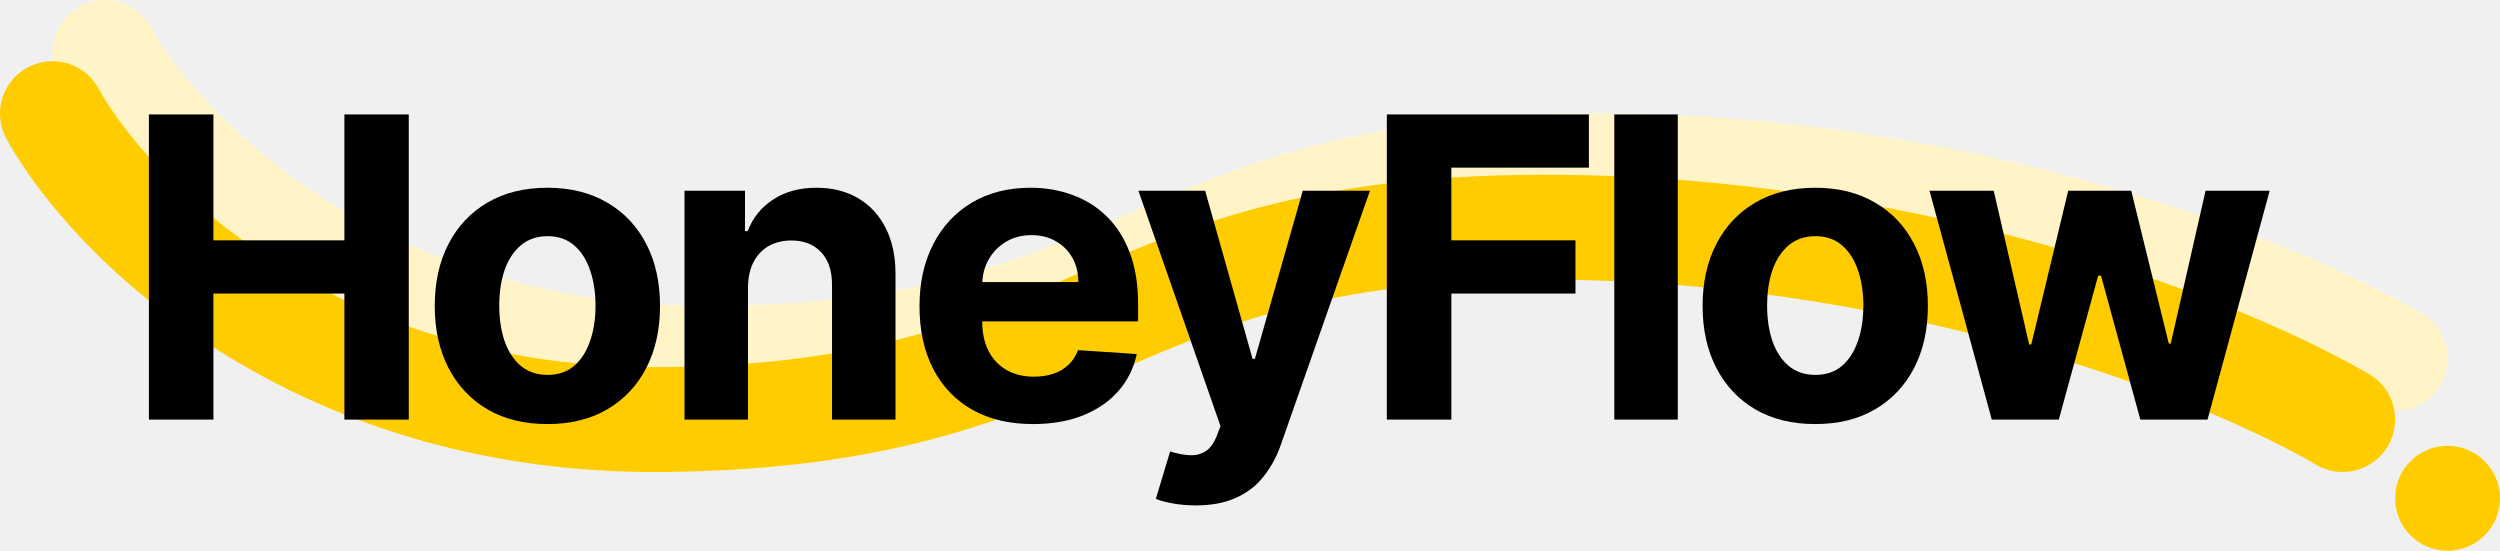
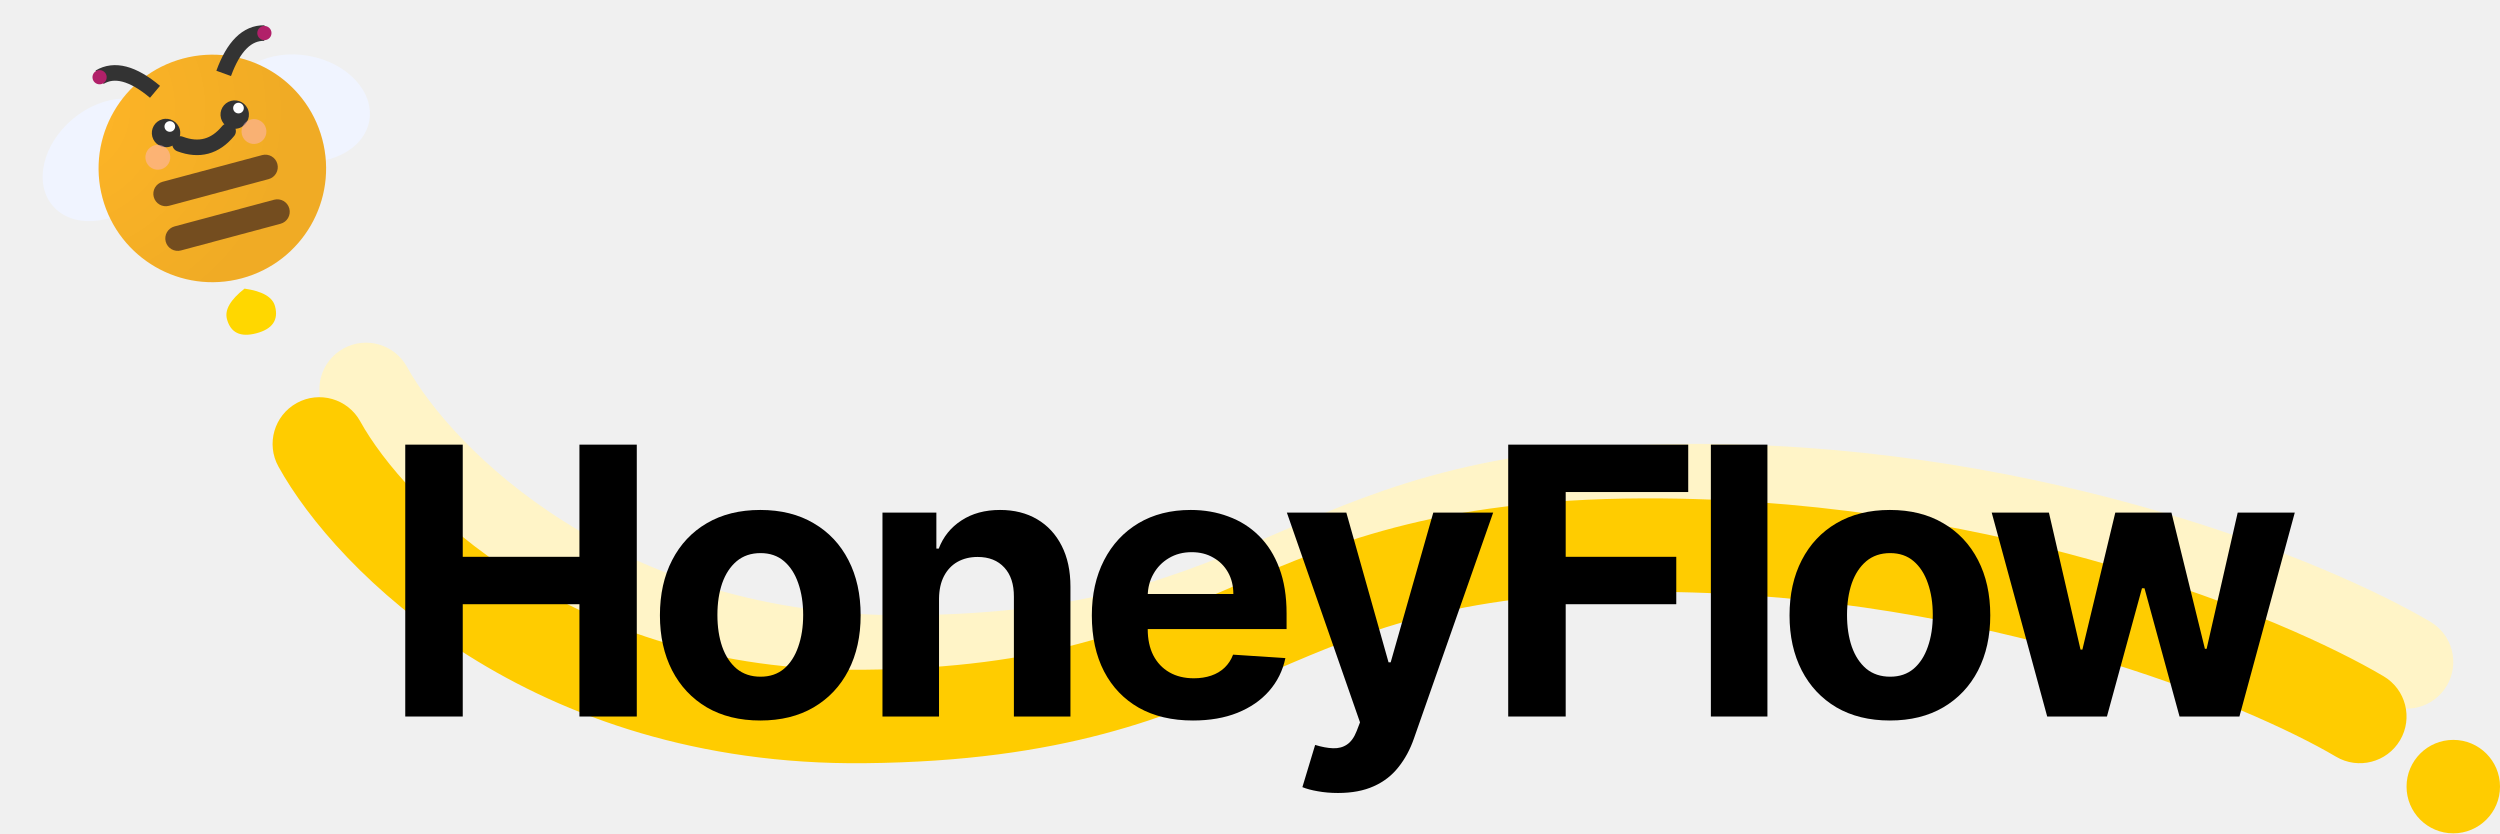
- <svg xmlns="http://www.w3.org/2000/svg" width="286" height="63" viewBox="0 0 286 63" fill="none">
-   <path fill-rule="evenodd" clip-rule="evenodd" d="M9.103 0.747C12.005 -0.853 15.654 0.201 17.255 3.103C22.87 13.282 44.1 35.371 81.87 34.996C105.214 34.765 116.713 29.78 128.788 24.546C129.118 24.403 129.448 24.26 129.779 24.116C142.92 18.428 156.838 12.739 184.549 12.999C228.227 13.41 264.122 28.186 277.054 35.831C279.907 37.517 280.852 41.197 279.166 44.05C277.48 46.902 273.8 47.847 270.948 46.161C259.638 39.475 225.79 25.388 184.436 24.999C159.001 24.76 146.812 29.819 134.546 35.129C134.248 35.258 133.951 35.386 133.653 35.516C120.971 41.011 107.752 46.74 81.99 46.996C39.202 47.421 14.186 22.384 6.747 8.899C5.147 5.998 6.202 2.348 9.103 0.747Z" fill="#FFF4C7" />
-   <path fill-rule="evenodd" clip-rule="evenodd" d="M3.103 7.747C6.005 6.147 9.654 7.202 11.255 10.103C16.87 20.282 38.1 42.371 75.87 41.996C99.214 41.765 110.713 36.78 122.788 31.546C123.118 31.403 123.448 31.26 123.779 31.116C136.92 25.428 150.838 19.739 178.549 20C222.227 20.41 258.122 35.186 271.054 42.831C273.907 44.517 274.852 48.197 273.166 51.05C271.48 53.902 267.8 54.847 264.948 53.161C253.638 46.475 219.79 32.388 178.436 31.999C153.001 31.76 140.812 36.819 128.546 42.129C128.248 42.258 127.951 42.386 127.653 42.516C114.971 48.011 101.752 53.74 75.99 53.996C33.202 54.421 8.186 29.384 0.747 15.899C-0.853 12.998 0.201 9.348 3.103 7.747Z" fill="#FFCC00" />
-   <path d="M17.035 48.001V13.092H24.416V27.495H39.399V13.092H46.763V48.001H39.399V33.581H24.416V48.001H17.035Z" fill="black" />
-   <path d="M62.621 48.513C59.973 48.513 57.683 47.95 55.752 46.825C53.831 45.689 52.348 44.109 51.303 42.086C50.257 40.052 49.734 37.694 49.734 35.013C49.734 32.308 50.257 29.944 51.303 27.922C52.348 25.887 53.831 24.308 55.752 23.183C57.683 22.047 59.973 21.478 62.621 21.478C65.269 21.478 67.553 22.047 69.473 23.183C71.405 24.308 72.894 25.887 73.939 27.922C74.984 29.944 75.507 32.308 75.507 35.013C75.507 37.694 74.984 40.052 73.939 42.086C72.894 44.109 71.405 45.689 69.473 46.825C67.553 47.95 65.269 48.513 62.621 48.513ZM62.655 42.888C63.859 42.888 64.865 42.547 65.672 41.865C66.479 41.172 67.087 40.228 67.496 39.035C67.916 37.842 68.127 36.484 68.127 34.961C68.127 33.439 67.916 32.081 67.496 30.887C67.087 29.694 66.479 28.751 65.672 28.058C64.865 27.365 63.859 27.018 62.655 27.018C61.439 27.018 60.416 27.365 59.587 28.058C58.769 28.751 58.149 29.694 57.729 30.887C57.32 32.081 57.115 33.439 57.115 34.961C57.115 36.484 57.32 37.842 57.729 39.035C58.149 40.228 58.769 41.172 59.587 41.865C60.416 42.547 61.439 42.888 62.655 42.888Z" fill="black" />
-   <path d="M85.57 32.865V48.001H78.309V21.819H85.229V26.439H85.536C86.116 24.916 87.087 23.711 88.451 22.825C89.814 21.927 91.468 21.478 93.411 21.478C95.229 21.478 96.814 21.876 98.167 22.672C99.519 23.467 100.57 24.603 101.32 26.081C102.07 27.547 102.445 29.297 102.445 31.331V48.001H95.184V32.626C95.195 31.024 94.786 29.774 93.957 28.876C93.127 27.967 91.985 27.512 90.53 27.512C89.553 27.512 88.689 27.723 87.939 28.143C87.201 28.564 86.621 29.177 86.201 29.984C85.792 30.779 85.582 31.74 85.57 32.865Z" fill="black" />
-   <path d="M118.18 48.513C115.487 48.513 113.169 47.967 111.225 46.876C109.294 45.774 107.805 44.217 106.76 42.206C105.714 40.183 105.191 37.791 105.191 35.029C105.191 32.336 105.714 29.973 106.76 27.939C107.805 25.904 109.277 24.319 111.174 23.183C113.083 22.047 115.322 21.478 117.89 21.478C119.618 21.478 121.225 21.757 122.714 22.314C124.214 22.859 125.521 23.683 126.635 24.785C127.76 25.887 128.635 27.274 129.26 28.944C129.885 30.603 130.197 32.547 130.197 34.774V36.768H108.089V32.268H123.362C123.362 31.223 123.135 30.297 122.68 29.49C122.225 28.683 121.595 28.052 120.788 27.598C119.993 27.132 119.066 26.899 118.01 26.899C116.907 26.899 115.93 27.154 115.078 27.666C114.237 28.166 113.578 28.842 113.1 29.694C112.623 30.535 112.379 31.473 112.368 32.507V36.785C112.368 38.081 112.606 39.2 113.083 40.143C113.572 41.086 114.26 41.814 115.146 42.325C116.032 42.836 117.083 43.092 118.299 43.092C119.106 43.092 119.845 42.978 120.515 42.751C121.186 42.524 121.76 42.183 122.237 41.728C122.714 41.274 123.078 40.717 123.328 40.058L130.044 40.501C129.703 42.115 129.004 43.524 127.947 44.728C126.902 45.922 125.549 46.853 123.89 47.524C122.243 48.183 120.339 48.513 118.18 48.513Z" fill="black" />
-   <path d="M136.796 57.819C135.875 57.819 135.011 57.745 134.205 57.598C133.409 57.461 132.75 57.285 132.227 57.069L133.864 51.649C134.716 51.91 135.483 52.052 136.165 52.075C136.858 52.098 137.455 51.939 137.955 51.598C138.466 51.257 138.881 50.677 139.199 49.859L139.625 48.751L130.233 21.819H137.869L143.29 41.047H143.563L149.034 21.819H156.722L146.546 50.831C146.057 52.24 145.392 53.467 144.551 54.513C143.722 55.569 142.671 56.382 141.398 56.95C140.125 57.529 138.591 57.819 136.796 57.819Z" fill="black" />
-   <path d="M158.654 48.001V13.092H181.768V19.177H166.035V27.495H180.233V33.581H166.035V48.001H158.654Z" fill="black" />
-   <path d="M191.937 13.092V48.001H184.676V13.092H191.937Z" fill="black" />
-   <path d="M207.663 48.513C205.016 48.513 202.726 47.95 200.794 46.825C198.874 45.689 197.391 44.109 196.345 42.086C195.3 40.052 194.777 37.694 194.777 35.013C194.777 32.308 195.3 29.944 196.345 27.922C197.391 25.887 198.874 24.308 200.794 23.183C202.726 22.047 205.016 21.478 207.663 21.478C210.311 21.478 212.595 22.047 214.516 23.183C216.447 24.308 217.936 25.887 218.982 27.922C220.027 29.944 220.55 32.308 220.55 35.013C220.55 37.694 220.027 40.052 218.982 42.086C217.936 44.109 216.447 45.689 214.516 46.825C212.595 47.95 210.311 48.513 207.663 48.513ZM207.697 42.888C208.902 42.888 209.908 42.547 210.715 41.865C211.521 41.172 212.129 40.228 212.538 39.035C212.959 37.842 213.169 36.484 213.169 34.961C213.169 33.439 212.959 32.081 212.538 30.887C212.129 29.694 211.521 28.751 210.715 28.058C209.908 27.365 208.902 27.018 207.697 27.018C206.482 27.018 205.459 27.365 204.629 28.058C203.811 28.751 203.192 29.694 202.771 30.887C202.362 32.081 202.158 33.439 202.158 34.961C202.158 36.484 202.362 37.842 202.771 39.035C203.192 40.228 203.811 41.172 204.629 41.865C205.459 42.547 206.482 42.888 207.697 42.888Z" fill="black" />
-   <path d="M227.86 48.001L220.735 21.819H228.081L232.138 39.41H232.377L236.604 21.819H243.814L248.11 39.308H248.331L252.32 21.819H259.65L252.542 48.001H244.854L240.354 31.535H240.03L235.53 48.001H227.86Z" fill="black" />
-   <path d="M286.001 57.001C286.001 60.315 283.315 63.001 280.001 63.001C276.687 63.001 274.001 60.315 274.001 57.001C274.001 53.687 276.687 51.001 280.001 51.001C283.315 51.001 286.001 53.687 286.001 57.001Z" fill="#FFCC00" />
+ <svg xmlns="http://www.w3.org/2000/svg" width="321" height="107" viewBox="0 0 321 107" fill="none">
+   <path d="M18.14 25.771C22.002 22.531 23.162 17.556 20.732 14.659C18.301 11.763 13.2 12.042 9.338 15.282C5.476 18.523 4.316 23.498 6.746 26.394C9.177 29.291 14.278 29.012 18.14 25.771Z" fill="#F0F4FF" />
+   <path d="M37.238 20.654C42.203 21.529 46.76 19.22 47.417 15.497C48.073 11.773 44.581 8.045 39.616 7.169C34.651 6.294 30.094 8.603 29.438 12.326C28.781 16.05 32.274 19.778 37.238 20.654Z" fill="#F0F4FF" />
+   <path d="M31.044 35.735C38.836 33.648 43.46 25.639 41.372 17.848C39.284 10.056 31.276 5.433 23.484 7.52C15.693 9.608 11.069 17.616 13.157 25.408C15.245 33.199 23.253 37.823 31.044 35.735Z" fill="#FFB627" />
+   <path d="M31.044 35.735C38.836 33.648 43.46 25.639 41.372 17.848C39.284 10.056 31.276 5.433 23.484 7.52C15.693 9.608 11.069 17.616 13.157 25.408C15.245 33.199 23.253 37.823 31.044 35.735Z" fill="url(#paint0_radial_2027_59)" fill-opacity="0.2" />
+   <path d="M33.657 19.915L20.872 23.341C20.02 23.569 19.514 24.445 19.742 25.297C19.971 26.149 20.847 26.655 21.699 26.427L34.484 23.001C35.336 22.773 35.842 21.897 35.613 21.044C35.385 20.192 34.509 19.686 33.657 19.915Z" fill="#744D1F" />
+   <path d="M35.193 25.646L22.408 29.072C21.555 29.3 21.05 30.176 21.278 31.028C21.506 31.88 22.382 32.386 23.235 32.158L36.02 28.732C36.872 28.504 37.377 27.628 37.149 26.776C36.921 25.923 36.045 25.418 35.193 25.646Z" fill="#744D1F" />
+   <path d="M21.793 18.841C22.767 18.58 23.345 17.579 23.084 16.605C22.823 15.631 21.822 15.053 20.848 15.314C19.874 15.575 19.296 16.576 19.557 17.55C19.818 18.524 20.819 19.102 21.793 18.841Z" fill="#333333" />
+   <path d="M30.61 16.479C31.584 16.218 32.162 15.217 31.901 14.243C31.64 13.269 30.639 12.691 29.665 12.952C28.691 13.213 28.113 14.214 28.374 15.188C28.635 16.162 29.636 16.74 30.61 16.479Z" fill="#333333" />
+   <path d="M21.981 16.901C22.347 16.803 22.563 16.427 22.465 16.062C22.368 15.697 21.992 15.48 21.627 15.578C21.262 15.676 21.045 16.051 21.143 16.416C21.241 16.782 21.616 16.998 21.981 16.901Z" fill="white" />
+   <path d="M30.799 14.538C31.164 14.44 31.381 14.065 31.283 13.7C31.185 13.334 30.809 13.118 30.444 13.216C30.079 13.313 29.862 13.689 29.96 14.054C30.058 14.419 30.433 14.636 30.799 14.538Z" fill="white" />
+   <path opacity="0.5" d="M20.679 21.739C21.531 21.51 22.037 20.634 21.808 19.782C21.58 18.93 20.704 18.424 19.852 18.652C19 18.881 18.494 19.757 18.723 20.609C18.951 21.461 19.827 21.967 20.679 21.739Z" fill="#FFB6C1" />
+   <path opacity="0.5" d="M33.023 18.431C33.875 18.203 34.381 17.327 34.153 16.474C33.924 15.622 33.048 15.117 32.196 15.345C31.344 15.573 30.838 16.449 31.067 17.301C31.295 18.154 32.171 18.659 33.023 18.431Z" fill="#FFB6C1" />
+   <path d="M23.115 18.487C25.566 19.405 27.624 18.854 29.287 16.833" stroke="#333333" stroke-width="2" stroke-linecap="round" />
+   <path d="M19.903 11.787C17.058 9.4 14.685 8.775 12.786 9.914" stroke="#333333" stroke-width="2" />
+   <path d="M28.72 9.425C29.99 5.935 31.732 4.208 33.947 4.244" stroke="#333333" stroke-width="2" />
+   <path d="M13.022 10.796C13.509 10.666 13.798 10.165 13.667 9.678C13.537 9.191 13.036 8.902 12.549 9.033C12.062 9.163 11.773 9.664 11.904 10.151C12.034 10.638 12.535 10.927 13.022 10.796Z" fill="#B12069" />
+   <path d="M34.183 5.126C34.67 4.996 34.959 4.495 34.829 4.008C34.698 3.521 34.197 3.232 33.711 3.363C33.224 3.493 32.935 3.994 33.065 4.481C33.196 4.968 33.696 5.256 34.183 5.126Z" fill="#B12069" />
+   <path d="M31.399 37.058C33.693 37.388 34.997 38.141 35.312 39.317C35.784 41.08 34.992 42.238 32.935 42.789C30.877 43.34 29.612 42.734 29.14 40.971C28.825 39.795 29.578 38.491 31.399 37.058Z" fill="#FFD700" />
+   <path fill-rule="evenodd" clip-rule="evenodd" d="M44.103 44.747C47.005 43.147 50.654 44.202 52.255 47.103C57.87 57.282 79.1 79.371 116.87 78.996C140.214 78.765 151.713 73.78 163.788 68.546C164.118 68.403 164.448 68.26 164.779 68.117C177.92 62.428 191.838 56.739 219.549 56.999C263.227 57.41 299.122 72.186 312.054 79.831C314.907 81.517 315.852 85.197 314.166 88.049C312.48 90.902 308.8 91.847 305.948 90.161C294.638 83.475 260.79 69.388 219.436 68.999C194.001 68.76 181.812 73.819 169.546 79.129C169.248 79.258 168.951 79.386 168.653 79.516C155.971 85.011 142.752 90.74 116.99 90.996C74.202 91.421 49.186 66.384 41.747 52.899C40.147 49.998 41.202 46.348 44.103 44.747Z" fill="#FFF4C7" />
+   <path fill-rule="evenodd" clip-rule="evenodd" d="M38.103 51.747C41.005 50.147 44.654 51.202 46.255 54.103C51.87 64.282 73.1 86.371 110.87 85.996C134.214 85.765 145.713 80.78 157.788 75.546C158.118 75.403 158.448 75.26 158.779 75.117C171.92 69.428 185.838 63.739 213.549 63.999C257.227 64.41 293.122 79.186 306.054 86.831C308.907 88.517 309.852 92.197 308.166 95.049C306.48 97.902 302.8 98.847 299.948 97.161C288.638 90.475 254.79 76.388 213.436 75.999C188.001 75.76 175.812 80.819 163.546 86.129C163.248 86.258 162.951 86.386 162.653 86.516C149.971 92.011 136.752 97.74 110.99 97.996C68.202 98.421 43.186 73.384 35.747 59.899C34.147 56.998 35.202 53.348 38.103 51.747Z" fill="#FFCC00" />
+   <path d="M52.035 92.001V57.092H59.416V71.495H74.399V57.092H81.763V92.001H74.399V77.581H59.416V92.001H52.035Z" fill="black" />
+   <path d="M97.621 92.513C94.973 92.513 92.683 91.95 90.752 90.825C88.831 89.689 87.348 88.109 86.303 86.086C85.257 84.052 84.734 81.694 84.734 79.013C84.734 76.308 85.257 73.944 86.303 71.922C87.348 69.888 88.831 68.308 90.752 67.183C92.683 66.047 94.973 65.478 97.621 65.478C100.269 65.478 102.553 66.047 104.473 67.183C106.405 68.308 107.894 69.888 108.939 71.922C109.985 73.944 110.507 76.308 110.507 79.013C110.507 81.694 109.985 84.052 108.939 86.086C107.894 88.109 106.405 89.689 104.473 90.825C102.553 91.95 100.269 92.513 97.621 92.513ZM97.655 86.888C98.859 86.888 99.865 86.547 100.672 85.865C101.479 85.172 102.087 84.228 102.496 83.035C102.916 81.842 103.127 80.484 103.127 78.961C103.127 77.439 102.916 76.081 102.496 74.888C102.087 73.694 101.479 72.751 100.672 72.058C99.865 71.365 98.859 71.018 97.655 71.018C96.439 71.018 95.416 71.365 94.587 72.058C93.769 72.751 93.149 73.694 92.729 74.888C92.32 76.081 92.115 77.439 92.115 78.961C92.115 80.484 92.32 81.842 92.729 83.035C93.149 84.228 93.769 85.172 94.587 85.865C95.416 86.547 96.439 86.888 97.655 86.888Z" fill="black" />
+   <path d="M120.57 76.865V92.001H113.309V65.819H120.229V70.439H120.536C121.116 68.916 122.087 67.711 123.451 66.825C124.815 65.927 126.468 65.478 128.411 65.478C130.229 65.478 131.815 65.876 133.167 66.672C134.519 67.467 135.57 68.603 136.32 70.081C137.07 71.547 137.445 73.297 137.445 75.331V92.001H130.184V76.626C130.195 75.024 129.786 73.774 128.957 72.876C128.127 71.967 126.985 71.513 125.53 71.513C124.553 71.513 123.69 71.723 122.94 72.143C122.201 72.564 121.621 73.177 121.201 73.984C120.792 74.779 120.582 75.74 120.57 76.865Z" fill="black" />
+   <path d="M153.18 92.513C150.487 92.513 148.169 91.967 146.225 90.876C144.294 89.774 142.805 88.217 141.76 86.206C140.714 84.183 140.191 81.791 140.191 79.029C140.191 76.336 140.714 73.973 141.76 71.939C142.805 69.904 144.277 68.319 146.174 67.183C148.083 66.047 150.322 65.478 152.89 65.478C154.618 65.478 156.225 65.757 157.714 66.314C159.214 66.859 160.521 67.683 161.635 68.785C162.76 69.888 163.635 71.274 164.26 72.944C164.885 74.603 165.197 76.547 165.197 78.774V80.768H143.089V76.268H158.362C158.362 75.223 158.135 74.297 157.68 73.49C157.225 72.683 156.595 72.052 155.788 71.598C154.993 71.132 154.066 70.899 153.01 70.899C151.907 70.899 150.93 71.154 150.078 71.666C149.237 72.166 148.578 72.842 148.1 73.694C147.623 74.535 147.379 75.473 147.368 76.507V80.785C147.368 82.081 147.606 83.2 148.083 84.143C148.572 85.086 149.26 85.814 150.146 86.325C151.032 86.836 152.083 87.092 153.299 87.092C154.106 87.092 154.845 86.978 155.515 86.751C156.186 86.524 156.76 86.183 157.237 85.728C157.714 85.274 158.078 84.717 158.328 84.058L165.044 84.501C164.703 86.115 164.004 87.524 162.947 88.728C161.902 89.922 160.549 90.853 158.89 91.524C157.243 92.183 155.339 92.513 153.18 92.513Z" fill="black" />
+   <path d="M171.796 101.819C170.875 101.819 170.011 101.745 169.205 101.598C168.409 101.461 167.75 101.285 167.227 101.069L168.864 95.649C169.716 95.91 170.483 96.052 171.165 96.075C171.858 96.098 172.455 95.939 172.955 95.598C173.466 95.257 173.881 94.677 174.199 93.859L174.625 92.751L165.233 65.819H172.869L178.29 85.047H178.563L184.034 65.819H191.722L181.546 94.831C181.057 96.24 180.392 97.467 179.551 98.513C178.722 99.569 177.671 100.382 176.398 100.95C175.125 101.53 173.591 101.819 171.796 101.819Z" fill="black" />
+   <path d="M193.654 92.001V57.092H216.768V63.177H201.035V71.495H215.233V77.581H201.035V92.001H193.654Z" fill="black" />
+   <path d="M226.937 57.092V92.001H219.676V57.092H226.937Z" fill="black" />
+   <path d="M242.663 92.513C240.016 92.513 237.726 91.95 235.794 90.825C233.874 89.689 232.391 88.109 231.345 86.086C230.3 84.052 229.777 81.694 229.777 79.013C229.777 76.308 230.3 73.944 231.345 71.922C232.391 69.888 233.874 68.308 235.794 67.183C237.726 66.047 240.016 65.478 242.663 65.478C245.311 65.478 247.595 66.047 249.516 67.183C251.447 68.308 252.936 69.888 253.982 71.922C255.027 73.944 255.55 76.308 255.55 79.013C255.55 81.694 255.027 84.052 253.982 86.086C252.936 88.109 251.447 89.689 249.516 90.825C247.595 91.95 245.311 92.513 242.663 92.513ZM242.697 86.888C243.902 86.888 244.908 86.547 245.715 85.865C246.521 85.172 247.129 84.228 247.538 83.035C247.959 81.842 248.169 80.484 248.169 78.961C248.169 77.439 247.959 76.081 247.538 74.888C247.129 73.694 246.521 72.751 245.715 72.058C244.908 71.365 243.902 71.018 242.697 71.018C241.482 71.018 240.459 71.365 239.629 72.058C238.811 72.751 238.192 73.694 237.771 74.888C237.362 76.081 237.158 77.439 237.158 78.961C237.158 80.484 237.362 81.842 237.771 83.035C238.192 84.228 238.811 85.172 239.629 85.865C240.459 86.547 241.482 86.888 242.697 86.888Z" fill="black" />
+   <path d="M262.86 92.001L255.735 65.819H263.081L267.138 83.41H267.377L271.604 65.819H278.814L283.11 83.308H283.331L287.32 65.819H294.65L287.542 92.001H279.854L275.354 75.535H275.03L270.53 92.001H262.86Z" fill="black" />
+   <path d="M321.001 101.001C321.001 104.315 318.315 107.001 315.001 107.001C311.687 107.001 309.001 104.315 309.001 101.001C309.001 97.687 311.687 95.001 315.001 95.001C318.315 95.001 321.001 97.687 321.001 101.001Z" fill="#FFCC00" />
+   <defs>
+     <radialGradient id="paint0_radial_2027_59" cx="0" cy="0" r="1" gradientUnits="userSpaceOnUse" gradientTransform="translate(7.98245 14.1783) rotate(4.844) scale(29.6057)">
+       <stop stop-opacity="0" />
+       <stop offset="1" stop-opacity="0.3" />
+     </radialGradient>
+   </defs>
</svg>
